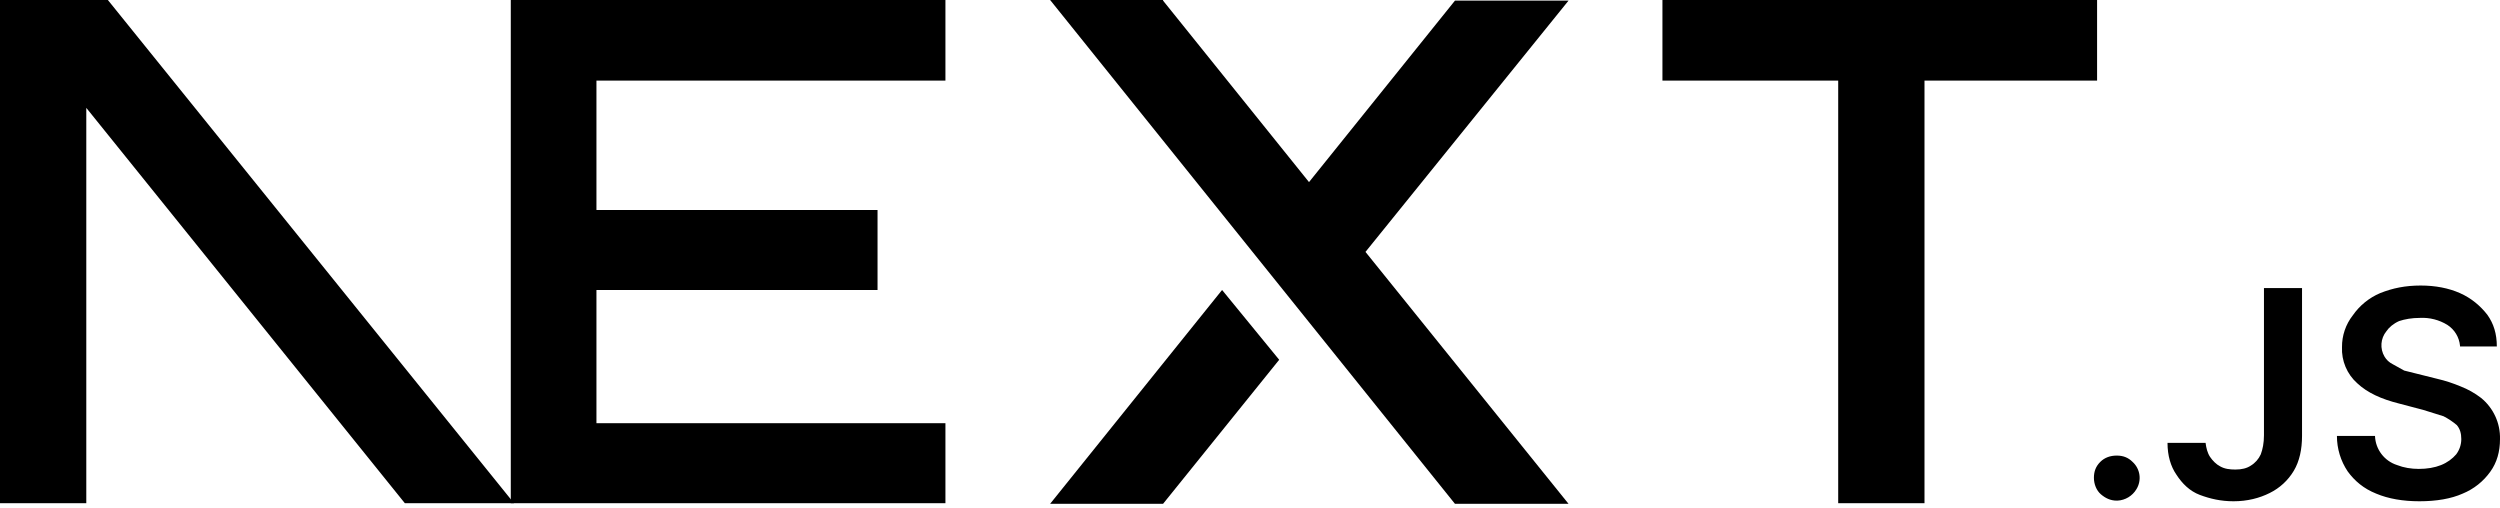
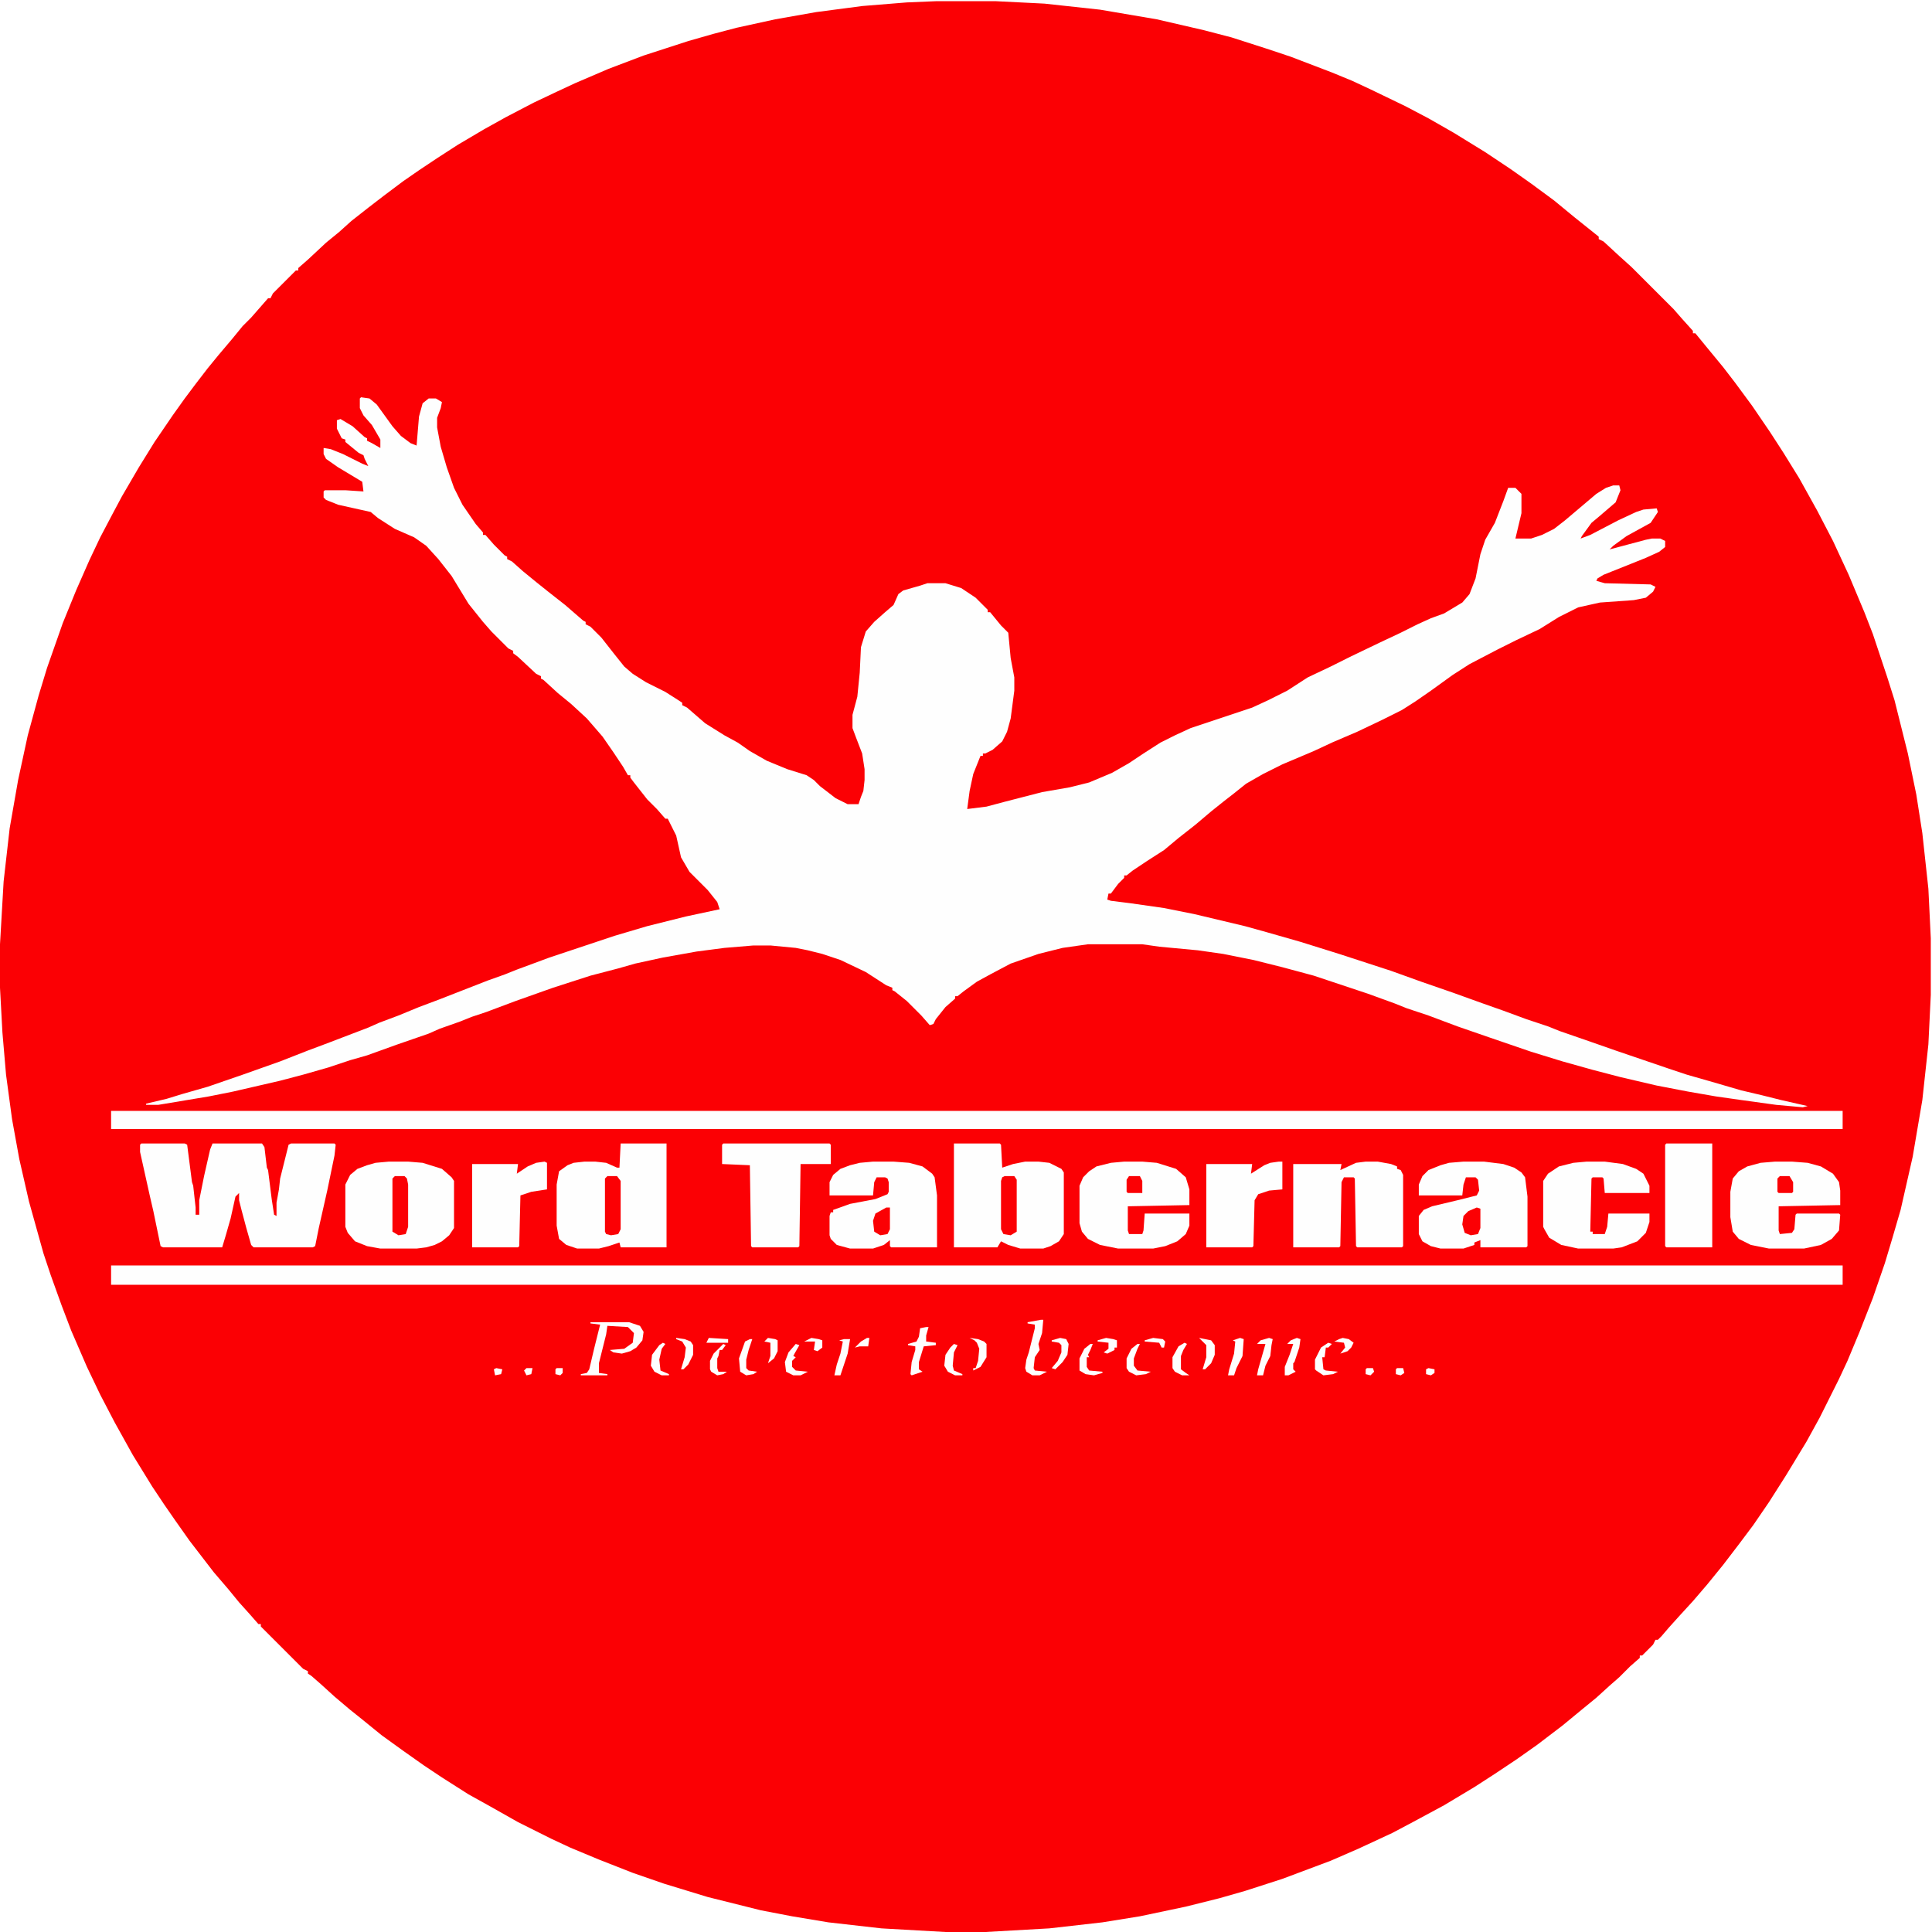
- <svg xmlns="http://www.w3.org/2000/svg" fill="none" viewBox="0 0 394 80">
-   <path fill="#000" d="M262 0h68.5v12.7h-27.2v66.6h-13.6V12.7H262V0ZM149 0v12.7H94v20.4h44.3v12.6H94v21h55v12.6H80.5V0h68.7zm34.3 0h-17.8l63.8 79.4h17.9l-32-39.7 32-39.6h-17.9l-23 28.6-23-28.6zm18.3 56.7-9-11-27.1 33.7h17.8l18.3-22.7z" />
-   <path fill="#000" d="M81 79.3 17 0H0v79.3h13.6V17l50.2 62.3H81Zm252.6-.4c-1 0-1.8-.4-2.5-1s-1.1-1.6-1.1-2.6.3-1.8 1-2.5 1.6-1 2.6-1 1.8.3 2.5 1a3.4 3.4 0 0 1 .6 4.3 3.7 3.7 0 0 1-3 1.8zm23.2-33.5h6v23.3c0 2.1-.4 4-1.3 5.5a9.1 9.1 0 0 1-3.8 3.5c-1.6.8-3.5 1.3-5.7 1.3-2 0-3.7-.4-5.3-1s-2.8-1.8-3.7-3.2c-.9-1.3-1.4-3-1.4-5h6c.1.8.3 1.6.7 2.2s1 1.2 1.6 1.5c.7.4 1.5.5 2.4.5 1 0 1.8-.2 2.4-.6a4 4 0 0 0 1.6-1.8c.3-.8.5-1.8.5-3V45.5zm30.9 9.1a4.4 4.4 0 0 0-2-3.3 7.5 7.5 0 0 0-4.3-1.1c-1.3 0-2.4.2-3.3.5-.9.4-1.6 1-2 1.6a3.5 3.5 0 0 0-.3 4c.3.5.7.9 1.3 1.2l1.8 1 2 .5 3.2.8c1.3.3 2.5.7 3.7 1.2a13 13 0 0 1 3.2 1.8 8.1 8.1 0 0 1 3 6.5c0 2-.5 3.7-1.5 5.1a10 10 0 0 1-4.4 3.5c-1.8.8-4.1 1.2-6.8 1.2-2.6 0-4.9-.4-6.8-1.2-2-.8-3.4-2-4.5-3.5a10 10 0 0 1-1.7-5.6h6a5 5 0 0 0 3.5 4.6c1 .4 2.2.6 3.4.6 1.3 0 2.5-.2 3.5-.6 1-.4 1.8-1 2.4-1.7a4 4 0 0 0 .8-2.4c0-.9-.2-1.6-.7-2.2a11 11 0 0 0-2.1-1.4l-3.2-1-3.8-1c-2.8-.7-5-1.7-6.6-3.2a7.2 7.2 0 0 1-2.4-5.7 8 8 0 0 1 1.7-5 10 10 0 0 1 4.3-3.5c2-.8 4-1.2 6.4-1.2 2.3 0 4.4.4 6.2 1.2 1.8.8 3.2 2 4.3 3.4 1 1.4 1.5 3 1.5 5h-5.8z" />
+ <svg xmlns="http://www.w3.org/2000/svg" version="1.1" viewBox="0 0 1600 1600" width="1280" height="1280">
+   <path transform="translate(775,1)" d="m0 0h50l40 2 46 5 47 8 39 9 23 6 28 9 21 7 34 13 17 7 15 7 29 14 19 10 21 12 26 16 21 14 17 12 19 14 17 14 20 16v2l4 2 13 12 10 9 35 35 7 8 9 10v2h2l9 11 14 17 10 13 14 19 15 22 11 17 13 21 15 27 13 25 13 28 13 31 7 18 12 36 6 19 11 44 7 34 5 32 5 46 2 41v47l-2 41-5 46-8 47-10 44-7 24-6 20-10 29-11 28-10 24-7 15-16 32-11 20-17 28-14 22-13 19-12 16-13 17-13 16-12 14-11 12-9 10-6 7-3 3h-2l-2 4-9 9h-2v2l-8 7-9 9-8 7-11 10-11 9-17 14-21 16-17 12-18 12-17 11-25 15-26 14-17 9-28 13-23 10-40 15-31 10-21 6-28 7-38 8-31 5-44 5-53 3h-33l-53-3-44-5-30-5-26-5-44-11-36-11-26-9-28-11-24-10-15-7-28-14-23-13-18-10-22-14-15-10-17-12-18-13-16-13-10-8-13-11-11-10-8-7-3-2v-2l-4-2-35-35v-2h-2l-7-8-9-10-9-11-12-14-20-26-12-17-9-13-10-15-16-26-15-27-12-23-11-23-13-30-8-21-9-25-6-18-12-43-8-35-6-33-5-37-3-35-2-37v-36l3-52 5-44 7-40 8-37 9-33 7-23 13-37 11-27 11-25 9-19 10-19 8-15 14-24 13-21 15-22 10-14 9-12 10-13 9-11 11-13 9-11 7-7 14-16h2l2-4 19-19h2v-2l8-7 15-14 11-9 10-9 14-11 13-10 16-12 13-9 15-10 17-11 22-13 18-10 23-12 19-9 15-7 28-12 29-11 37-12 21-6 19-5 32-7 34-6 38-5 37-3z" fill="#FB0004" />
+   <path transform="translate(299,329)" d="m0 0 7 1 6 5 13 18 7 8 8 6 5 2 2-24 3-11 5-4h6l5 3-1 5-3 8v8l3 16 5 17 6 17 7 14 11 16 6 7v2h2l7 8 9 9 2 1v2l4 2 9 8 11 9 10 8 14 11 15 13 2 1v2l4 2 9 9 11 14 8 10 7 6 11 7 16 8 11 7 3 2v2l4 2 15 13 16 10 11 6 10 7 14 8 17 7 16 5 6 4 5 5 13 10 10 5h9l2-6 2-5 1-9v-9l-2-13-5-13-3-8v-11l4-15 2-20 1-21 4-13 7-8 9-8 7-6 4-9 4-3 14-4 6-2h15l13 4 12 8 10 10v2h2l9 11 6 6 2 21 3 16v11l-3 23-3 11-4 8-8 7-6 3h-2v2h-2l-6 15-3 14-2 15 16-2 15-4 31-8 23-4 16-4 19-8 14-8 12-8 14-9 12-6 13-6 51-17 13-6 16-8 17-11 19-9 16-8 25-12 17-8 14-7 11-5 11-4 15-9 6-7 5-13 4-20 4-12 8-14 7-18 4-11h6l5 5v16l-5 21h13l9-3 10-5 9-7 26-22 8-5 6-2h5l1 4-4 10-14 12-6 5-8 11-1 2 8-3 23-12 15-7 6-2 11-1 1 3-6 9-20 11-11 8-3 3 30-8 5-1h7l4 2v5l-5 4-11 5-35 14-5 3-1 2 7 2 38 1 4 2-2 4-6 5-10 2-28 2-18 4-16 8-16 10-19 9-16 8-23 12-14 9-18 13-13 9-11 7-16 8-21 10-21 9-15 7-26 11-16 8-14 8-10 8-9 7-10 8-13 11-14 11-12 10-14 9-12 8-5 4h-2v2l-5 5-6 8h-2l-1 5 3 1 16 2 28 4 25 5 42 10 18 5 28 8 32 10 43 14 25 9 26 9 25 9 17 6 19 7 18 6 10 4 26 9 20 7 44 15 15 5 21 6 24 7 17 4 16 4 22 5-4 1-22-2-29-4-21-3-23-4-26-5-30-7-23-6-25-7-26-8-35-12-26-9-24-9-18-6-10-4-22-8-45-15-26-7-24-6-25-5-21-3-32-3-14-2h-45l-21 3-20 5-23 8-17 9-11 6-11 8-5 4h-2v2l-8 7-8 10-2 4-3 1-7-8-12-12-10-8-2-1v-2l-5-2-17-11-21-10-15-5-12-3-10-2-21-2h-14l-24 2-23 3-28 5-23 5-14 4-23 6-31 10-31 11-24 9-12 4-10 4-17 6-9 4-26 9-25 9-14 4-18 6-21 6-19 5-39 9-20 4-42 7h-10v-1l17-4 13-4 21-6 29-10 31-11 23-9 16-6 34-13 9-4 16-6 17-7 16-6 41-16 14-5 10-4 27-10 54-18 27-8 32-8 28-6-2-6-8-10-15-15-7-12-4-18-7-14h-2l-7-8-8-8-11-14-3-4v-2h-2l-4-7-8-12-9-13-13-15-13-12-11-9-12-11-2-1v-2l-4-2-15-14-4-3v-2l-4-2-14-14-7-8-12-15-14-23-11-14-10-11-10-7-16-7-14-9-6-5-27-6-10-4-2-2v-5l1-1h17l15 1-1-8-20-12-10-7-2-4v-5l6 1 10 4 16 8 5 2-3-6-1-3-4-2-11-9v-2l-3-1-4-8v-7l3-1 10 6 10 9 2 1v2l4 2 7 4v-7l-7-12-7-8-3-6v-8z" fill="#FEFEFE" />
+   <path transform="translate(92,1048)" d="m0 0h1434v16h-1434z" fill="#FEFEFE" />
+   <path transform="translate(92,920)" d="m0 0h1434v15h-1434z" fill="#FEFEFE" />
+   <path transform="translate(117,947)" d="m0 0h36l2 1 4 31 1 3 2 18v6h3v-12l4-20 5-22 2-5h41l2 3 2 17 1 2 3 24 2 13 2 1v-11l2-11 1-9 7-28 2-1h36l1 1-1 9-6 29-7 31-3 15-2 1h-49l-2-2-4-14-4-15-2-8v-6l-3 3-4 18-4 14-3 10h-49l-2-1-6-29-3-13-8-36v-6z" fill="#FEFEFE" />
+   <path transform="translate(790,947)" d="m0 0h38l1 1 1 19 9-3 10-2h11l9 1 10 5 2 3v51l-4 6-7 4-6 2h-19l-10-3-6-3-3 5h-36z" fill="#FEFEFE" />
+   <path transform="translate(514,947)" d="m0 0h38v86h-38l-1-4-9 3-8 2h-18l-9-3-6-5-2-11v-34l2-11 7-5 5-2 9-1h9l9 1 9 4h2z" fill="#FEFEFE" />
+   <path transform="translate(322,962)" d="m0 0h16l12 1 16 5 8 7 2 3v39l-4 6-6 5-6 3-7 2-8 1h-30l-11-2-10-4-6-7-2-5v-35l4-8 6-5 8-3 7-2z" fill="#FEFEFE" />
+   <path transform="translate(1131,962)" d="m0 0h10l11 2 5 2v2l3 1 2 4v59l-1 1h-37l-1-1-1-56-1-1h-8l-2 4-1 53-1 1h-38v-69h40l-1 5 13-6z" fill="#FEFEFE" />
+   <path transform="translate(1212,962)" d="m0 0h17l16 2 9 3 6 4 3 4 2 16v41l-1 1h-38v-6l-5 2v2l-9 3h-19l-8-2-7-4-3-6v-15l4-5 7-3 21-5 16-4 2-4-1-9-2-2h-8l-2 6-1 9h-36v-9l3-7 5-5 10-4 7-2z" fill="#FEFEFE" />
+   <path transform="translate(723,962)" d="m0 0h17l13 1 11 3 8 6 2 3 2 15v43h-38l-1-1v-5l-5 4-9 3h-19l-11-3-5-5-1-3v-16l1-3h2v-2l14-5 21-4 10-4 1-2v-8l-1-3-2-1h-7l-2 4-1 11h-36v-11l3-6 6-5 8-3 8-2z" fill="#FEFEFE" />
+   <path transform="translate(931,962)" d="m0 0h15l12 1 16 5 8 7 3 10v13l-51 1v20l1 3h11l1-3 1-14h37v10l-3 7-7 6-10 4-10 2h-29l-15-3-10-5-5-6-2-7v-31l3-7 5-5 6-4 12-3z" fill="#FEFEFE" />
+   <path transform="translate(1470,962)" d="m0 0h14l13 1 11 3 10 6 5 7 1 7v12l-51 1v20l1 3 10-1 2-3 1-12 1-1h35l1 1-1 13-6 7-9 5-14 3h-29l-15-3-10-5-5-6-2-12v-21l2-11 5-6 7-4 11-3z" fill="#FEFEFE" />
+   <path transform="translate(1314,962)" d="m0 0h15l15 2 11 4 6 4 5 10v6h-37l-1-12-1-1h-8l-1 1-1 44h2v2h10l2-6 1-11h34v7l-3 9-7 7-13 5-7 1h-29l-14-3-10-6-4-7-1-2v-38l4-6 9-6 12-3z" fill="#FEFEFE" />
+   <path transform="translate(599,947)" d="m0 0h88l1 1v16h-25l-1 68-1 1h-38l-1-1-1-67-23-1v-16z" fill="#FEFEFE" />
+   <path transform="translate(1380,947)" d="m0 0h38v86h-38l-1-1v-84z" fill="#FEFEFE" />
+   <path transform="translate(1059,962)" d="m0 0h3v23l-11 1-9 3-3 5-1 38-1 1h-38v-69h38l-1 8 11-7 5-2z" fill="#FEFEFE" />
+   <path transform="translate(451,962)" d="m0 0 2 1v22l-13 2-9 3-1 42-1 1h-38v-69h38l-1 8 9-6 7-3z" fill="#FEFEFE" />
+   <path transform="translate(832,974)" d="m0 0h8l2 3v43l-5 3-6-1-2-4v-40l1-3z" fill="#FB0004" />
+   <path transform="translate(503,974)" d="m0 0h8l3 4v40l-2 4-6 1-4-1-1-2v-44z" fill="#FB0004" />
+   <path transform="translate(327,974)" d="m0 0h8l2 2 1 5v35l-2 6-6 1-5-3v-44z" fill="#FB0004" />
+   <path transform="translate(489,1095)" d="m0 0h32l9 3 3 5-1 7-5 6-5 3-7 2-7-1-3-2 12-1 7-5 1-8-5-5-17-1-1 7-6 24v8l7 1v1h-22v-1l5-1 2-3 4-17 5-20-8-1z" fill="#FEFEFE" />
+   <path transform="translate(862,1093)" d="m0 0h2l-1 11-3 9 1 5-4 6-1 9 1 2 10 1-6 3h-6l-5-3-1-3 1-7 2-6 5-20v-3l-6-1v-1z" fill="#FEFEFE" />
+   <path transform="translate(1223 1e3)" d="m0 0 3 1v16l-2 5-6 1-5-2-2-7 1-7 4-4z" fill="#FB0004" />
+   <path transform="translate(734 1e3)" d="m0 0h3v18l-2 4-6 1-5-3-1-9 2-6z" fill="#FB0004" />
+   <path transform="translate(767,1099)" d="m0 0h2l-2 7v5l8 1v2l-10 1-4 13v6l3 2-9 3-1-1 1-10 3-10v-3l-6-1v-1l7-2 2-4 1-7z" fill="#FEFEFE" />
+   <path transform="translate(1074,1108)" d="m0 0 3 1-1 7-4 12-1 1v5l2 2-6 3h-3v-7l4-10 3-9h-5l3-3z" fill="#FEFEFE" />
+   <path transform="translate(935,974)" d="m0 0h9l2 4v10h-12l-1-1v-10z" fill="#FB0004" />
+   <path transform="translate(1474,974)" d="m0 0h8l3 5v8l-1 1h-11l-1-1v-11z" fill="#FB0004" />
+   <path transform="translate(1027,1108)" d="m0 0 3 1-1 14-5 10-2 6h-5l1-5 4-13 1-10-2-1z" fill="#FEFEFE" />
+   <path transform="translate(1051,1108)" d="m0 0 3 1-1 5-1 9-4 8-2 8h-5l1-5 6-21h-7l3-3z" fill="#FEFEFE" />
+   <path transform="translate(621,1109)" d="m0 0h2l-3 9-2 8v7l2 2 7 1-3 2-6 1-5-3-1-11 5-14z" fill="#FEFEFE" />
+   <path transform="translate(1100,1112)" d="m0 0 3 1-3 3h-2l-1 8h-2l1 10 2 1 10 1-4 2-8 1-6-4-1-1v-8l5-10z" fill="#FEFEFE" />
+   <path transform="translate(699,1109)" d="m0 0h5l-2 12-6 18h-5l2-9 3-9 2-10-3-1z" fill="#FEFEFE" />
+   <path transform="translate(942,1113)" d="m0 0h2l-2 4-3 8v6l3 4 11 1-4 2-8 1-6-3-2-3v-8l4-8z" fill="#FEFEFE" />
+   <path transform="translate(903,1113)" d="m0 0h2l-2 5-2 4 1 2h-2v8l2 3 11 1v1l-7 2-7-1-5-3v-10l4-8z" fill="#FEFEFE" />
+   <path transform="translate(659,1113)" d="m0 0 3 1-4 7-1 2 2 1-3 3v5l3 3 10 1-6 3h-6l-6-3-1-8 3-8z" fill="#FEFEFE" />
+   <path transform="translate(981,1112)" d="m0 0 2 1-3 5-2 5v11l4 3 3 2h-6l-6-3-2-3v-9l5-9z" fill="#FEFEFE" />
+   <path transform="translate(790,1113)" d="m0 0 3 1-3 6-1 11 1 4 7 3v1h-6l-6-3-3-5 1-9 4-6z" fill="#FEFEFE" />
+   <path transform="translate(549,1112)" d="m0 0 2 1-3 4-2 9 1 9 7 3v1h-6l-6-3-3-5 1-9 6-8z" fill="#FEFEFE" />
+   <path transform="translate(993,1108)" d="m0 0 10 2 3 4v8l-3 7-5 5h-2l3-10v-10l-4-4z" fill="#FEFEFE" />
+   <path transform="translate(803,1108)" d="m0 0 7 1 5 2 2 2v11l-5 8-6 3v-2h2l2-6 1-10-2-5-2-2z" fill="#FEFEFE" />
+   <path transform="translate(560,1108)" d="m0 0 7 1 5 2 2 3v8l-4 8-4 4h-2l3-10 1-8-3-5-5-2z" fill="#FEFEFE" />
+   <path transform="translate(878,1108)" d="m0 0 5 1 2 4-1 9-4 6-6 6-3-1 5-6 3-7v-6l-2-2-6-1v-1z" fill="#FEFEFE" />
+   <path transform="translate(599,1113)" d="m0 0 2 1-3 4h-2l-1 5-1 2v8l1 3h7l-3 2-5 1-5-3-1-2v-7l3-6z" fill="#FEFEFE" />
+   <path transform="translate(636,1108)" d="m0 0 6 1 2 1v9l-3 6-5 4 2-6v-11l-5-1z" fill="#FEFEFE" />
+   <path transform="translate(916,1108)" d="m0 0 6 1 3 1v6h-2v2l-6 3-3-1 4-3v-5l-9-1v-1z" fill="#FEFEFE" />
+   <path transform="translate(1112,1108)" d="m0 0 5 1 4 3-2 4-3 3-6 2 4-5-1-4-8-1 4-2z" fill="#FEFEFE" />
+   <path transform="translate(672,1108)" d="m0 0 6 1 3 1v6l-4 3-3-1 1-7h-9l4-2z" fill="#FEFEFE" />
+   <path transform="translate(587,1108)" d="m0 0 16 1v3h-18z" fill="#FEFEFE" />
+   <path transform="translate(955,1108)" d="m0 0 8 1 2 2-1 5h-2l-2-4-12-1v-1z" fill="#FEFEFE" />
+   <path transform="translate(718,1108)" d="m0 0h2l-1 7h-7l-4 1 5-5z" fill="#FEFEFE" />
+   <path transform="translate(1157,1133)" d="m0 0h5l1 4-3 2-4-1v-4z" fill="#FEFEFE" />
+   <path transform="translate(1183,1133)" d="m0 0 5 1v3l-3 2-4-1v-4z" fill="#FEFEFE" />
+   <path transform="translate(461,1133)" d="m0 0h5v4l-2 2-4-1v-4z" fill="#FEFEFE" />
+   <path transform="translate(1132,1133)" d="m0 0h5l1 3-3 3-4-1v-4z" fill="#FEFEFE" />
+   <path transform="translate(411,1133)" d="m0 0 5 1-1 4-5 1-1-5z" fill="#FEFEFE" />
+   <path transform="translate(436,1133)" d="m0 0h5l-1 5-4 1-2-4z" fill="#FEFEFE" />
</svg>
